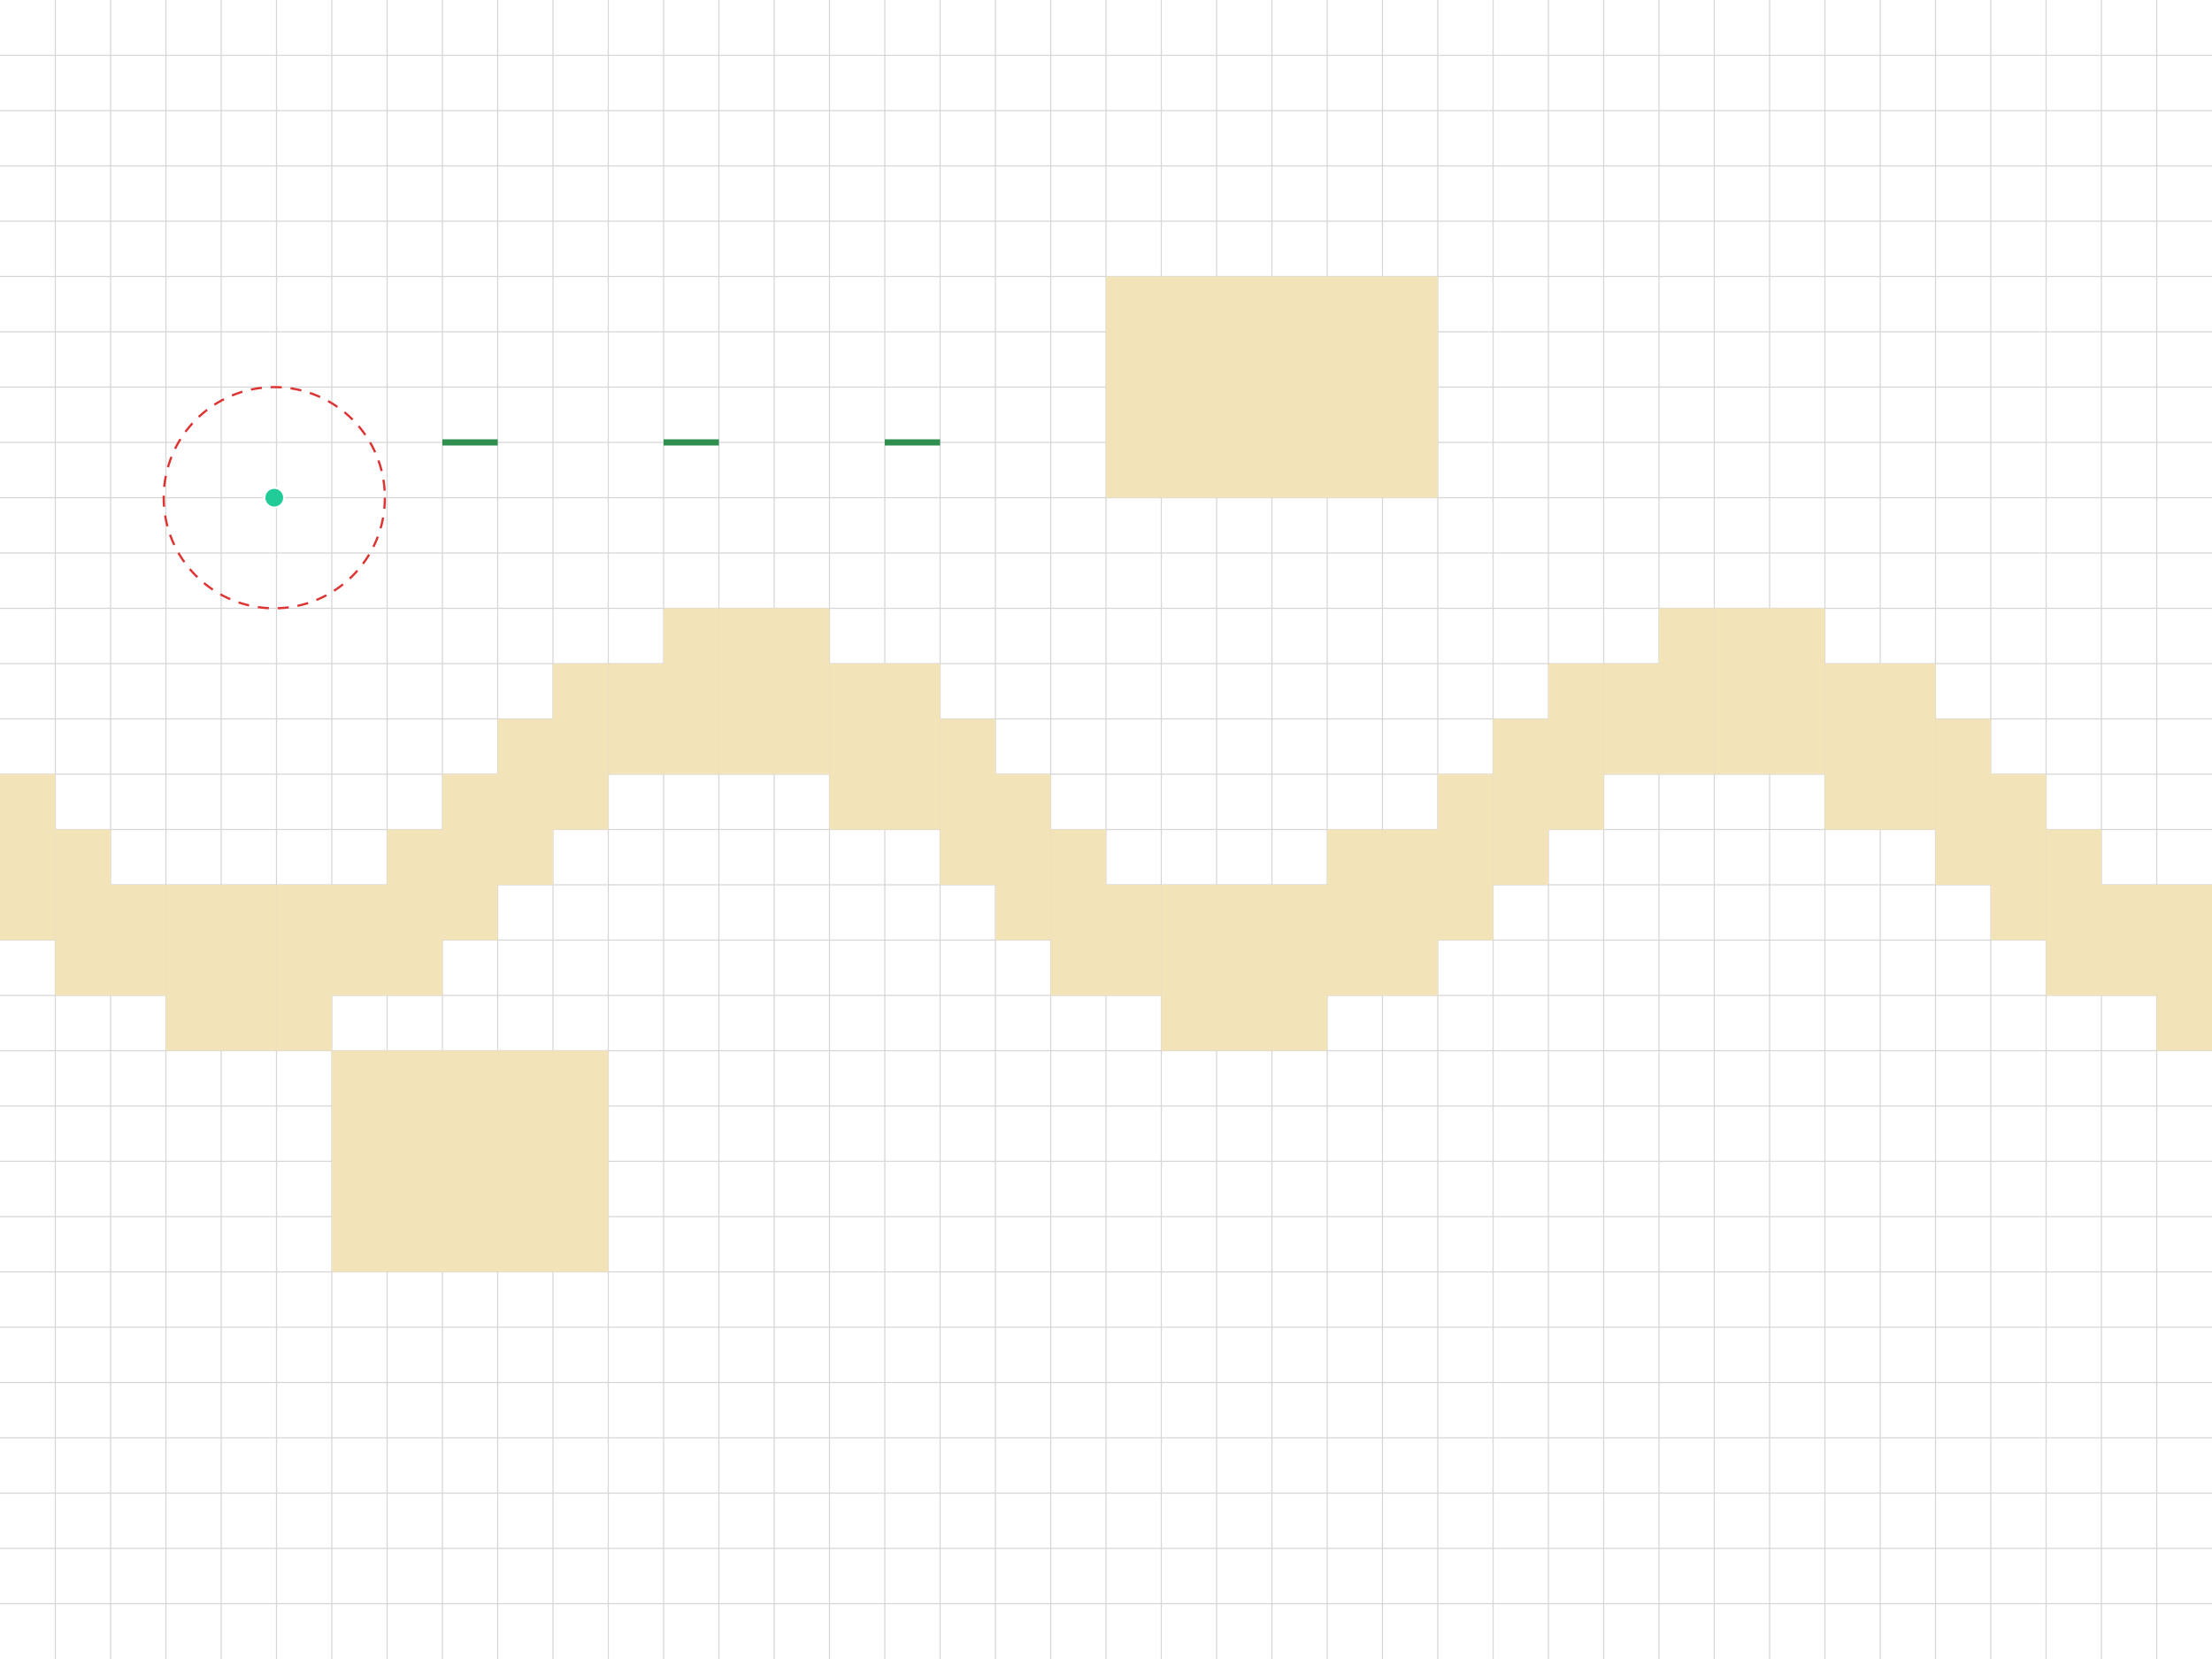
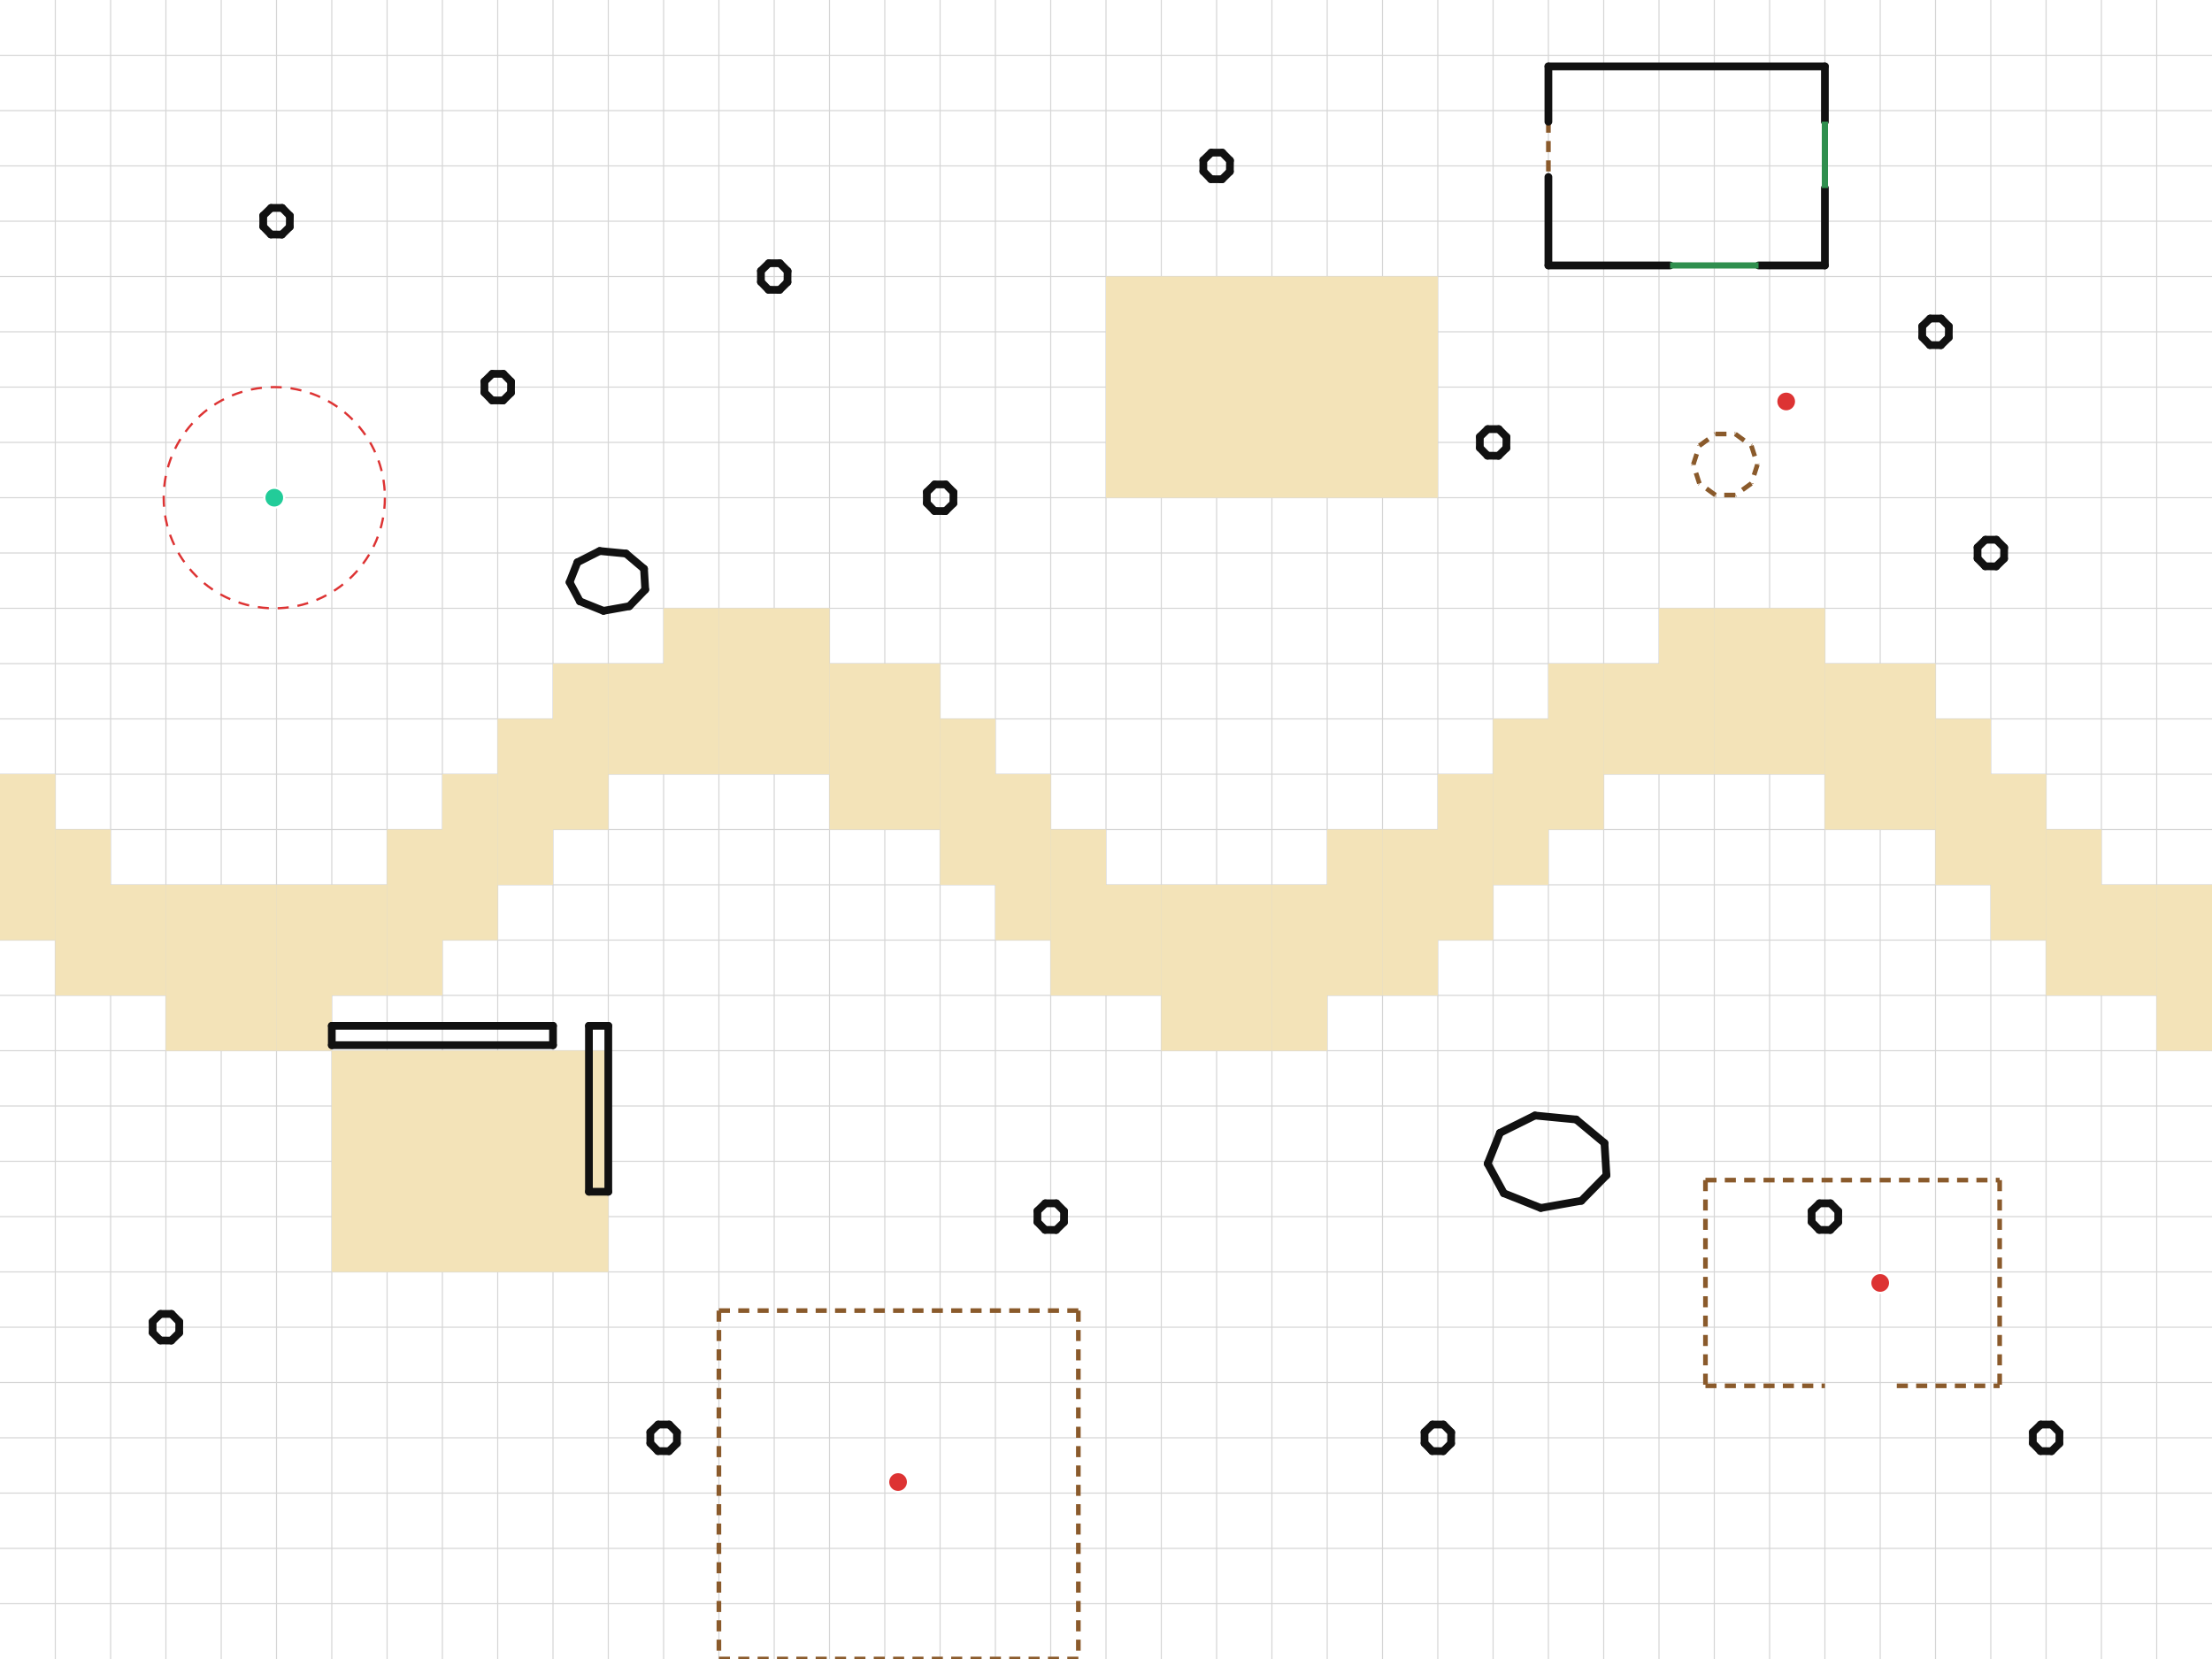
- <svg xmlns="http://www.w3.org/2000/svg" viewBox="0 0 2000 1500" width="2000" height="1500" data-set="b0f61f20-0b90-461a-bf44-32dd01c42bff" data-version="53" data-squares="40" data-feet-per-square="5">
+ <svg xmlns="http://www.w3.org/2000/svg" viewBox="0 0 2000 1500" width="2000" height="1500" data-set="b0f61f20-0b90-461a-bf44-32dd01c42bff" data-version="46" data-squares="40" data-feet-per-square="5">
  <rect width="2000" height="1500" fill="#ffffff" />
  <g id="grid" stroke="#d6d6d6" stroke-width="1" fill="none">
    <line x1="50" y1="0" x2="50" y2="1500" />
    <line x1="100" y1="0" x2="100" y2="1500" />
    <line x1="150" y1="0" x2="150" y2="1500" />
    <line x1="200" y1="0" x2="200" y2="1500" />
    <line x1="250" y1="0" x2="250" y2="1500" />
    <line x1="300" y1="0" x2="300" y2="1500" />
    <line x1="350" y1="0" x2="350" y2="1500" />
    <line x1="400" y1="0" x2="400" y2="1500" />
    <line x1="450" y1="0" x2="450" y2="1500" />
    <line x1="500" y1="0" x2="500" y2="1500" />
    <line x1="550" y1="0" x2="550" y2="1500" />
    <line x1="600" y1="0" x2="600" y2="1500" />
    <line x1="650" y1="0" x2="650" y2="1500" />
    <line x1="700" y1="0" x2="700" y2="1500" />
    <line x1="750" y1="0" x2="750" y2="1500" />
    <line x1="800" y1="0" x2="800" y2="1500" />
    <line x1="850" y1="0" x2="850" y2="1500" />
    <line x1="900" y1="0" x2="900" y2="1500" />
    <line x1="950" y1="0" x2="950" y2="1500" />
    <line x1="1000" y1="0" x2="1000" y2="1500" />
    <line x1="1050" y1="0" x2="1050" y2="1500" />
    <line x1="1100" y1="0" x2="1100" y2="1500" />
    <line x1="1150" y1="0" x2="1150" y2="1500" />
    <line x1="1200" y1="0" x2="1200" y2="1500" />
    <line x1="1250" y1="0" x2="1250" y2="1500" />
    <line x1="1300" y1="0" x2="1300" y2="1500" />
    <line x1="1350" y1="0" x2="1350" y2="1500" />
    <line x1="1400" y1="0" x2="1400" y2="1500" />
    <line x1="1450" y1="0" x2="1450" y2="1500" />
    <line x1="1500" y1="0" x2="1500" y2="1500" />
    <line x1="1550" y1="0" x2="1550" y2="1500" />
    <line x1="1600" y1="0" x2="1600" y2="1500" />
    <line x1="1650" y1="0" x2="1650" y2="1500" />
    <line x1="1700" y1="0" x2="1700" y2="1500" />
    <line x1="1750" y1="0" x2="1750" y2="1500" />
    <line x1="1800" y1="0" x2="1800" y2="1500" />
    <line x1="1850" y1="0" x2="1850" y2="1500" />
    <line x1="1900" y1="0" x2="1900" y2="1500" />
    <line x1="1950" y1="0" x2="1950" y2="1500" />
    <line x1="0" y1="50" x2="2000" y2="50" />
    <line x1="0" y1="100" x2="2000" y2="100" />
    <line x1="0" y1="150" x2="2000" y2="150" />
    <line x1="0" y1="200" x2="2000" y2="200" />
    <line x1="0" y1="250" x2="2000" y2="250" />
    <line x1="0" y1="300" x2="2000" y2="300" />
    <line x1="0" y1="350" x2="2000" y2="350" />
    <line x1="0" y1="400" x2="2000" y2="400" />
    <line x1="0" y1="450" x2="2000" y2="450" />
    <line x1="0" y1="500" x2="2000" y2="500" />
    <line x1="0" y1="550" x2="2000" y2="550" />
    <line x1="0" y1="600" x2="2000" y2="600" />
    <line x1="0" y1="650" x2="2000" y2="650" />
    <line x1="0" y1="700" x2="2000" y2="700" />
    <line x1="0" y1="750" x2="2000" y2="750" />
    <line x1="0" y1="800" x2="2000" y2="800" />
    <line x1="0" y1="850" x2="2000" y2="850" />
    <line x1="0" y1="900" x2="2000" y2="900" />
    <line x1="0" y1="950" x2="2000" y2="950" />
    <line x1="0" y1="1000" x2="2000" y2="1000" />
    <line x1="0" y1="1050" x2="2000" y2="1050" />
    <line x1="0" y1="1100" x2="2000" y2="1100" />
    <line x1="0" y1="1150" x2="2000" y2="1150" />
    <line x1="0" y1="1200" x2="2000" y2="1200" />
    <line x1="0" y1="1250" x2="2000" y2="1250" />
    <line x1="0" y1="1300" x2="2000" y2="1300" />
    <line x1="0" y1="1350" x2="2000" y2="1350" />
    <line x1="0" y1="1400" x2="2000" y2="1400" />
    <line x1="0" y1="1450" x2="2000" y2="1450" />
  </g>
  <g id="difficult" fill="#f3e3b8" stroke="none">
    <rect x="0" y="700" width="50" height="150" />
    <rect x="50" y="750" width="50" height="150" />
    <rect x="100" y="800" width="50" height="100" />
    <rect x="150" y="800" width="50" height="150" />
    <rect x="200" y="800" width="50" height="150" />
    <rect x="250" y="800" width="50" height="150" />
    <rect x="300" y="800" width="50" height="100" />
    <rect x="350" y="750" width="50" height="150" />
    <rect x="400" y="700" width="50" height="150" />
    <rect x="450" y="650" width="50" height="150" />
    <rect x="500" y="600" width="50" height="150" />
    <rect x="550" y="600" width="50" height="100" />
    <rect x="600" y="550" width="50" height="150" />
    <rect x="650" y="550" width="50" height="150" />
    <rect x="700" y="550" width="50" height="150" />
    <rect x="750" y="600" width="50" height="150" />
    <rect x="800" y="600" width="50" height="150" />
    <rect x="850" y="650" width="50" height="150" />
    <rect x="900" y="700" width="50" height="150" />
    <rect x="950" y="750" width="50" height="150" />
    <rect x="1000" y="800" width="50" height="100" />
    <rect x="1050" y="800" width="50" height="150" />
    <rect x="1100" y="800" width="50" height="150" />
    <rect x="1150" y="800" width="50" height="150" />
    <rect x="1200" y="750" width="50" height="150" />
    <rect x="1250" y="750" width="50" height="150" />
    <rect x="1300" y="700" width="50" height="150" />
    <rect x="1350" y="650" width="50" height="150" />
    <rect x="1400" y="600" width="50" height="150" />
    <rect x="1450" y="600" width="50" height="100" />
    <rect x="1500" y="550" width="50" height="150" />
    <rect x="1550" y="550" width="50" height="150" />
    <rect x="1600" y="550" width="50" height="150" />
    <rect x="1650" y="600" width="50" height="150" />
    <rect x="1700" y="600" width="50" height="150" />
    <rect x="1750" y="650" width="50" height="150" />
    <rect x="1800" y="700" width="50" height="150" />
    <rect x="1850" y="750" width="50" height="150" />
    <rect x="1900" y="800" width="50" height="100" />
    <rect x="1950" y="800" width="50" height="150" />
    <rect x="300" y="950" width="250" height="200" />
    <rect x="1000" y="250" width="300" height="200" />
  </g>
-   <g id="fences" stroke="#8a5a2b" stroke-width="4.2" stroke-dasharray="10,7.5" stroke-linecap="butt" />
-   <g id="walls" stroke="#111111" stroke-width="7" stroke-linecap="round" />
+   <g id="fences" stroke="#8a5a2b" stroke-width="4.2" stroke-dasharray="10,7.5" stroke-linecap="butt">
+     <line x1="1400" y1="110" x2="1400" y2="160" />
+     <line x1="650" y1="1185" x2="975" y2="1185" />
+     <line x1="650" y1="1185" x2="650" y2="1500" />
+     <line x1="975" y1="1185" x2="975" y2="1500" />
+     <line x1="650" y1="1500" x2="975" y2="1500" />
+     <line x1="1542" y1="1067" x2="1808" y2="1067" />
+     <line x1="1542" y1="1067" x2="1542" y2="1253" />
+     <line x1="1808" y1="1067" x2="1808" y2="1253" />
+     <line x1="1542" y1="1253" x2="1650" y2="1253" />
+     <line x1="1715" y1="1253" x2="1808" y2="1253" />
+     <line x1="1589" y1="420" x2="1583.5" y2="437.1" />
+     <line x1="1583.5" y1="437.1" x2="1569" y2="447.6" />
+     <line x1="1569" y1="447.6" x2="1551" y2="447.6" />
+     <line x1="1551" y1="447.6" x2="1536.5" y2="437.1" />
+     <line x1="1536.5" y1="437.1" x2="1531" y2="420" />
+     <line x1="1531" y1="420" x2="1536.5" y2="403" />
+     <line x1="1536.5" y1="403" x2="1551" y2="392.4" />
+     <line x1="1551" y1="392.4" x2="1569" y2="392.4" />
+     <line x1="1569" y1="392.4" x2="1583.5" y2="403" />
+     <line x1="1583.5" y1="403" x2="1589" y2="420" />
+   </g>
+   <g id="walls" stroke="#111111" stroke-width="7" stroke-linecap="round">
+     <line x1="300" y1="927.5" x2="500" y2="927.5" />
+     <line x1="500" y1="927.5" x2="500" y2="945" />
+     <line x1="500" y1="945" x2="300" y2="945" />
+     <line x1="300" y1="945" x2="300" y2="927.5" />
+     <line x1="532.5" y1="927.5" x2="550" y2="927.5" />
+     <line x1="550" y1="927.5" x2="550" y2="1077.5" />
+     <line x1="550" y1="1077.5" x2="532.5" y2="1077.5" />
+     <line x1="532.5" y1="1077.5" x2="532.5" y2="927.5" />
+     <line x1="1452.5" y1="1062.6" x2="1429.8" y2="1085.7" />
+     <line x1="1429.8" y1="1085.7" x2="1393.1" y2="1092.2" />
+     <line x1="1393.1" y1="1092.2" x2="1359.7" y2="1078.9" />
+     <line x1="1359.7" y1="1078.9" x2="1345.1" y2="1052.1" />
+     <line x1="1345.1" y1="1052.1" x2="1356.2" y2="1024.3" />
+     <line x1="1356.2" y1="1024.3" x2="1387.8" y2="1008.6" />
+     <line x1="1387.8" y1="1008.6" x2="1425.1" y2="1012.2" />
+     <line x1="1425.1" y1="1012.2" x2="1450.7" y2="1033.5" />
+     <line x1="1450.7" y1="1033.5" x2="1452.5" y2="1062.6" />
+     <line x1="583.4" y1="533.1" x2="569" y2="548.1" />
+     <line x1="569" y1="548.1" x2="545.6" y2="552.3" />
+     <line x1="545.6" y1="552.3" x2="524.3" y2="543.7" />
+     <line x1="524.3" y1="543.7" x2="515" y2="526.4" />
+     <line x1="515" y1="526.4" x2="522.1" y2="508.4" />
+     <line x1="522.1" y1="508.4" x2="542.2" y2="498.2" />
+     <line x1="542.2" y1="498.2" x2="566" y2="500.5" />
+     <line x1="566" y1="500.5" x2="582.3" y2="514.3" />
+     <line x1="582.3" y1="514.3" x2="583.4" y2="533.1" />
+     <line x1="1400" y1="60" x2="1650" y2="60" />
+     <line x1="1400" y1="60" x2="1400" y2="110" />
+     <line x1="1400" y1="160" x2="1400" y2="240" />
+     <line x1="1650" y1="60" x2="1650" y2="110" />
+     <line x1="1650" y1="170" x2="1650" y2="240" />
+     <line x1="1400" y1="240" x2="1510" y2="240" />
+     <line x1="1590" y1="240" x2="1650" y2="240" />
+     <line x1="262" y1="205.1" x2="254.9" y2="212.1" />
+     <line x1="254.9" y1="212.1" x2="244.9" y2="212" />
+     <line x1="244.9" y1="212" x2="238" y2="204.9" />
+     <line x1="238" y1="204.9" x2="238" y2="194.9" />
+     <line x1="238" y1="194.9" x2="245.1" y2="188" />
+     <line x1="245.1" y1="188" x2="255.1" y2="188" />
+     <line x1="255.1" y1="188" x2="262.1" y2="195.1" />
+     <line x1="262.1" y1="195.1" x2="262" y2="205.1" />
+     <line x1="462" y1="355.1" x2="454.9" y2="362.1" />
+     <line x1="454.9" y1="362.1" x2="444.9" y2="362" />
+     <line x1="444.9" y1="362" x2="438" y2="354.9" />
+     <line x1="438" y1="354.9" x2="438" y2="344.9" />
+     <line x1="438" y1="344.9" x2="445.1" y2="338" />
+     <line x1="445.1" y1="338" x2="455.1" y2="338" />
+     <line x1="455.1" y1="338" x2="462.1" y2="345.1" />
+     <line x1="462.1" y1="345.1" x2="462" y2="355.1" />
+     <line x1="712" y1="255.1" x2="704.9" y2="262.1" />
+     <line x1="704.9" y1="262.1" x2="694.9" y2="262" />
+     <line x1="694.9" y1="262" x2="688" y2="254.9" />
+     <line x1="688" y1="254.9" x2="688" y2="244.9" />
+     <line x1="688" y1="244.9" x2="695.1" y2="238" />
+     <line x1="695.1" y1="238" x2="705.1" y2="238" />
+     <line x1="705.1" y1="238" x2="712.1" y2="245.1" />
+     <line x1="712.1" y1="245.1" x2="712" y2="255.1" />
+     <line x1="1112" y1="155.1" x2="1104.9" y2="162.1" />
+     <line x1="1104.9" y1="162.1" x2="1094.9" y2="162" />
+     <line x1="1094.9" y1="162" x2="1088" y2="154.9" />
+     <line x1="1088" y1="154.9" x2="1088" y2="144.9" />
+     <line x1="1088" y1="144.9" x2="1095.1" y2="138" />
+     <line x1="1095.1" y1="138" x2="1105.1" y2="138" />
+     <line x1="1105.1" y1="138" x2="1112.1" y2="145.1" />
+     <line x1="1112.1" y1="145.1" x2="1112" y2="155.1" />
+     <line x1="1362" y1="405.1" x2="1354.9" y2="412.1" />
+     <line x1="1354.9" y1="412.1" x2="1344.9" y2="412" />
+     <line x1="1344.9" y1="412" x2="1338" y2="404.9" />
+     <line x1="1338" y1="404.9" x2="1338" y2="394.9" />
+     <line x1="1338" y1="394.9" x2="1345.1" y2="388" />
+     <line x1="1345.1" y1="388" x2="1355.1" y2="388" />
+     <line x1="1355.1" y1="388" x2="1362.1" y2="395.1" />
+     <line x1="1362.1" y1="395.1" x2="1362" y2="405.1" />
+     <line x1="1762" y1="305.1" x2="1754.9" y2="312.1" />
+     <line x1="1754.9" y1="312.1" x2="1744.9" y2="312" />
+     <line x1="1744.9" y1="312" x2="1738" y2="304.9" />
+     <line x1="1738" y1="304.9" x2="1738" y2="294.9" />
+     <line x1="1738" y1="294.9" x2="1745.1" y2="288" />
+     <line x1="1745.1" y1="288" x2="1755.1" y2="288" />
+     <line x1="1755.1" y1="288" x2="1762.1" y2="295.1" />
+     <line x1="1762.1" y1="295.1" x2="1762" y2="305.1" />
+     <line x1="1812" y1="505.1" x2="1804.9" y2="512.1" />
+     <line x1="1804.9" y1="512.1" x2="1794.9" y2="512" />
+     <line x1="1794.9" y1="512" x2="1788" y2="504.9" />
+     <line x1="1788" y1="504.9" x2="1788" y2="494.9" />
+     <line x1="1788" y1="494.9" x2="1795.1" y2="488" />
+     <line x1="1795.1" y1="488" x2="1805.1" y2="488" />
+     <line x1="1805.1" y1="488" x2="1812.1" y2="495.1" />
+     <line x1="1812.1" y1="495.1" x2="1812" y2="505.1" />
+     <line x1="162" y1="1205.1" x2="154.9" y2="1212.1" />
+     <line x1="154.9" y1="1212.1" x2="144.9" y2="1212" />
+     <line x1="144.9" y1="1212" x2="138" y2="1204.9" />
+     <line x1="138" y1="1204.9" x2="138" y2="1194.9" />
+     <line x1="138" y1="1194.9" x2="145.1" y2="1188" />
+     <line x1="145.1" y1="1188" x2="155.1" y2="1188" />
+     <line x1="155.1" y1="1188" x2="162.1" y2="1195.1" />
+     <line x1="162.1" y1="1195.1" x2="162" y2="1205.1" />
+     <line x1="612" y1="1305.1" x2="604.9" y2="1312.1" />
+     <line x1="604.9" y1="1312.1" x2="594.9" y2="1312" />
+     <line x1="594.9" y1="1312" x2="588" y2="1304.9" />
+     <line x1="588" y1="1304.9" x2="588" y2="1294.9" />
+     <line x1="588" y1="1294.9" x2="595.1" y2="1288" />
+     <line x1="595.1" y1="1288" x2="605.1" y2="1288" />
+     <line x1="605.1" y1="1288" x2="612.1" y2="1295.1" />
+     <line x1="612.1" y1="1295.1" x2="612" y2="1305.1" />
+     <line x1="962" y1="1105.1" x2="954.9" y2="1112.1" />
+     <line x1="954.9" y1="1112.1" x2="944.9" y2="1112" />
+     <line x1="944.9" y1="1112" x2="938" y2="1104.9" />
+     <line x1="938" y1="1104.9" x2="938" y2="1094.9" />
+     <line x1="938" y1="1094.9" x2="945.1" y2="1088" />
+     <line x1="945.1" y1="1088" x2="955.1" y2="1088" />
+     <line x1="955.1" y1="1088" x2="962.1" y2="1095.1" />
+     <line x1="962.1" y1="1095.1" x2="962" y2="1105.1" />
+     <line x1="1312" y1="1305.1" x2="1304.9" y2="1312.1" />
+     <line x1="1304.9" y1="1312.1" x2="1294.9" y2="1312" />
+     <line x1="1294.9" y1="1312" x2="1288" y2="1304.9" />
+     <line x1="1288" y1="1304.9" x2="1288" y2="1294.9" />
+     <line x1="1288" y1="1294.9" x2="1295.1" y2="1288" />
+     <line x1="1295.1" y1="1288" x2="1305.1" y2="1288" />
+     <line x1="1305.1" y1="1288" x2="1312.1" y2="1295.1" />
+     <line x1="1312.1" y1="1295.1" x2="1312" y2="1305.1" />
+     <line x1="1662" y1="1105.1" x2="1654.9" y2="1112.1" />
+     <line x1="1654.9" y1="1112.1" x2="1644.9" y2="1112" />
+     <line x1="1644.9" y1="1112" x2="1638" y2="1104.9" />
+     <line x1="1638" y1="1104.9" x2="1638" y2="1094.9" />
+     <line x1="1638" y1="1094.9" x2="1645.1" y2="1088" />
+     <line x1="1645.1" y1="1088" x2="1655.1" y2="1088" />
+     <line x1="1655.1" y1="1088" x2="1662.1" y2="1095.1" />
+     <line x1="1662.1" y1="1095.1" x2="1662" y2="1105.1" />
+     <line x1="1862" y1="1305.1" x2="1854.9" y2="1312.1" />
+     <line x1="1854.9" y1="1312.1" x2="1844.9" y2="1312" />
+     <line x1="1844.9" y1="1312" x2="1838" y2="1304.9" />
+     <line x1="1838" y1="1304.9" x2="1838" y2="1294.9" />
+     <line x1="1838" y1="1294.9" x2="1845.1" y2="1288" />
+     <line x1="1845.1" y1="1288" x2="1855.1" y2="1288" />
+     <line x1="1855.1" y1="1288" x2="1862.1" y2="1295.1" />
+     <line x1="1862.1" y1="1295.1" x2="1862" y2="1305.1" />
+     <line x1="862" y1="455.1" x2="854.9" y2="462.1" />
+     <line x1="854.9" y1="462.1" x2="844.9" y2="462" />
+     <line x1="844.9" y1="462" x2="838" y2="454.9" />
+     <line x1="838" y1="454.9" x2="838" y2="444.9" />
+     <line x1="838" y1="444.9" x2="845.1" y2="438" />
+     <line x1="845.1" y1="438" x2="855.1" y2="438" />
+     <line x1="855.1" y1="438" x2="862.1" y2="445.1" />
+     <line x1="862.1" y1="445.1" x2="862" y2="455.1" />
+   </g>
  <g id="doors" stroke="#2f8f4e" stroke-width="5.6" stroke-linecap="butt">
-     <line x1="400" y1="400" x2="450" y2="400" data-open="0" />
-     <line x1="600" y1="400" x2="650" y2="400" data-open="0" data-locked="1" />
-     <line x1="800" y1="400" x2="850" y2="400" data-open="0" data-secret="1" />
+     <line x1="1510" y1="240" x2="1590" y2="240" data-open="1" />
+     <line x1="1650" y1="110" x2="1650" y2="170" data-open="0" />
  </g>
  <g id="pins" fill="#d33" stroke="#ffffff" stroke-width="2">
    <g data-name="start">
      <circle cx="248" cy="450" r="9" class="start" fill="#2c9" />
      <circle cx="248" cy="450" r="100" class="area" fill="none" stroke="#d33" stroke-width="2" stroke-dasharray="10,8" />
    </g>
+     <g data-name="far-bank">
+       <circle cx="1700" cy="1160" r="9" />
+     </g>
+     <g data-name="cliff-top">
+       <circle cx="812" cy="1340" r="9" />
+     </g>
+     <g data-name="brazier">
+       <circle cx="1615" cy="363" r="9" />
+     </g>
  </g>
</svg>
